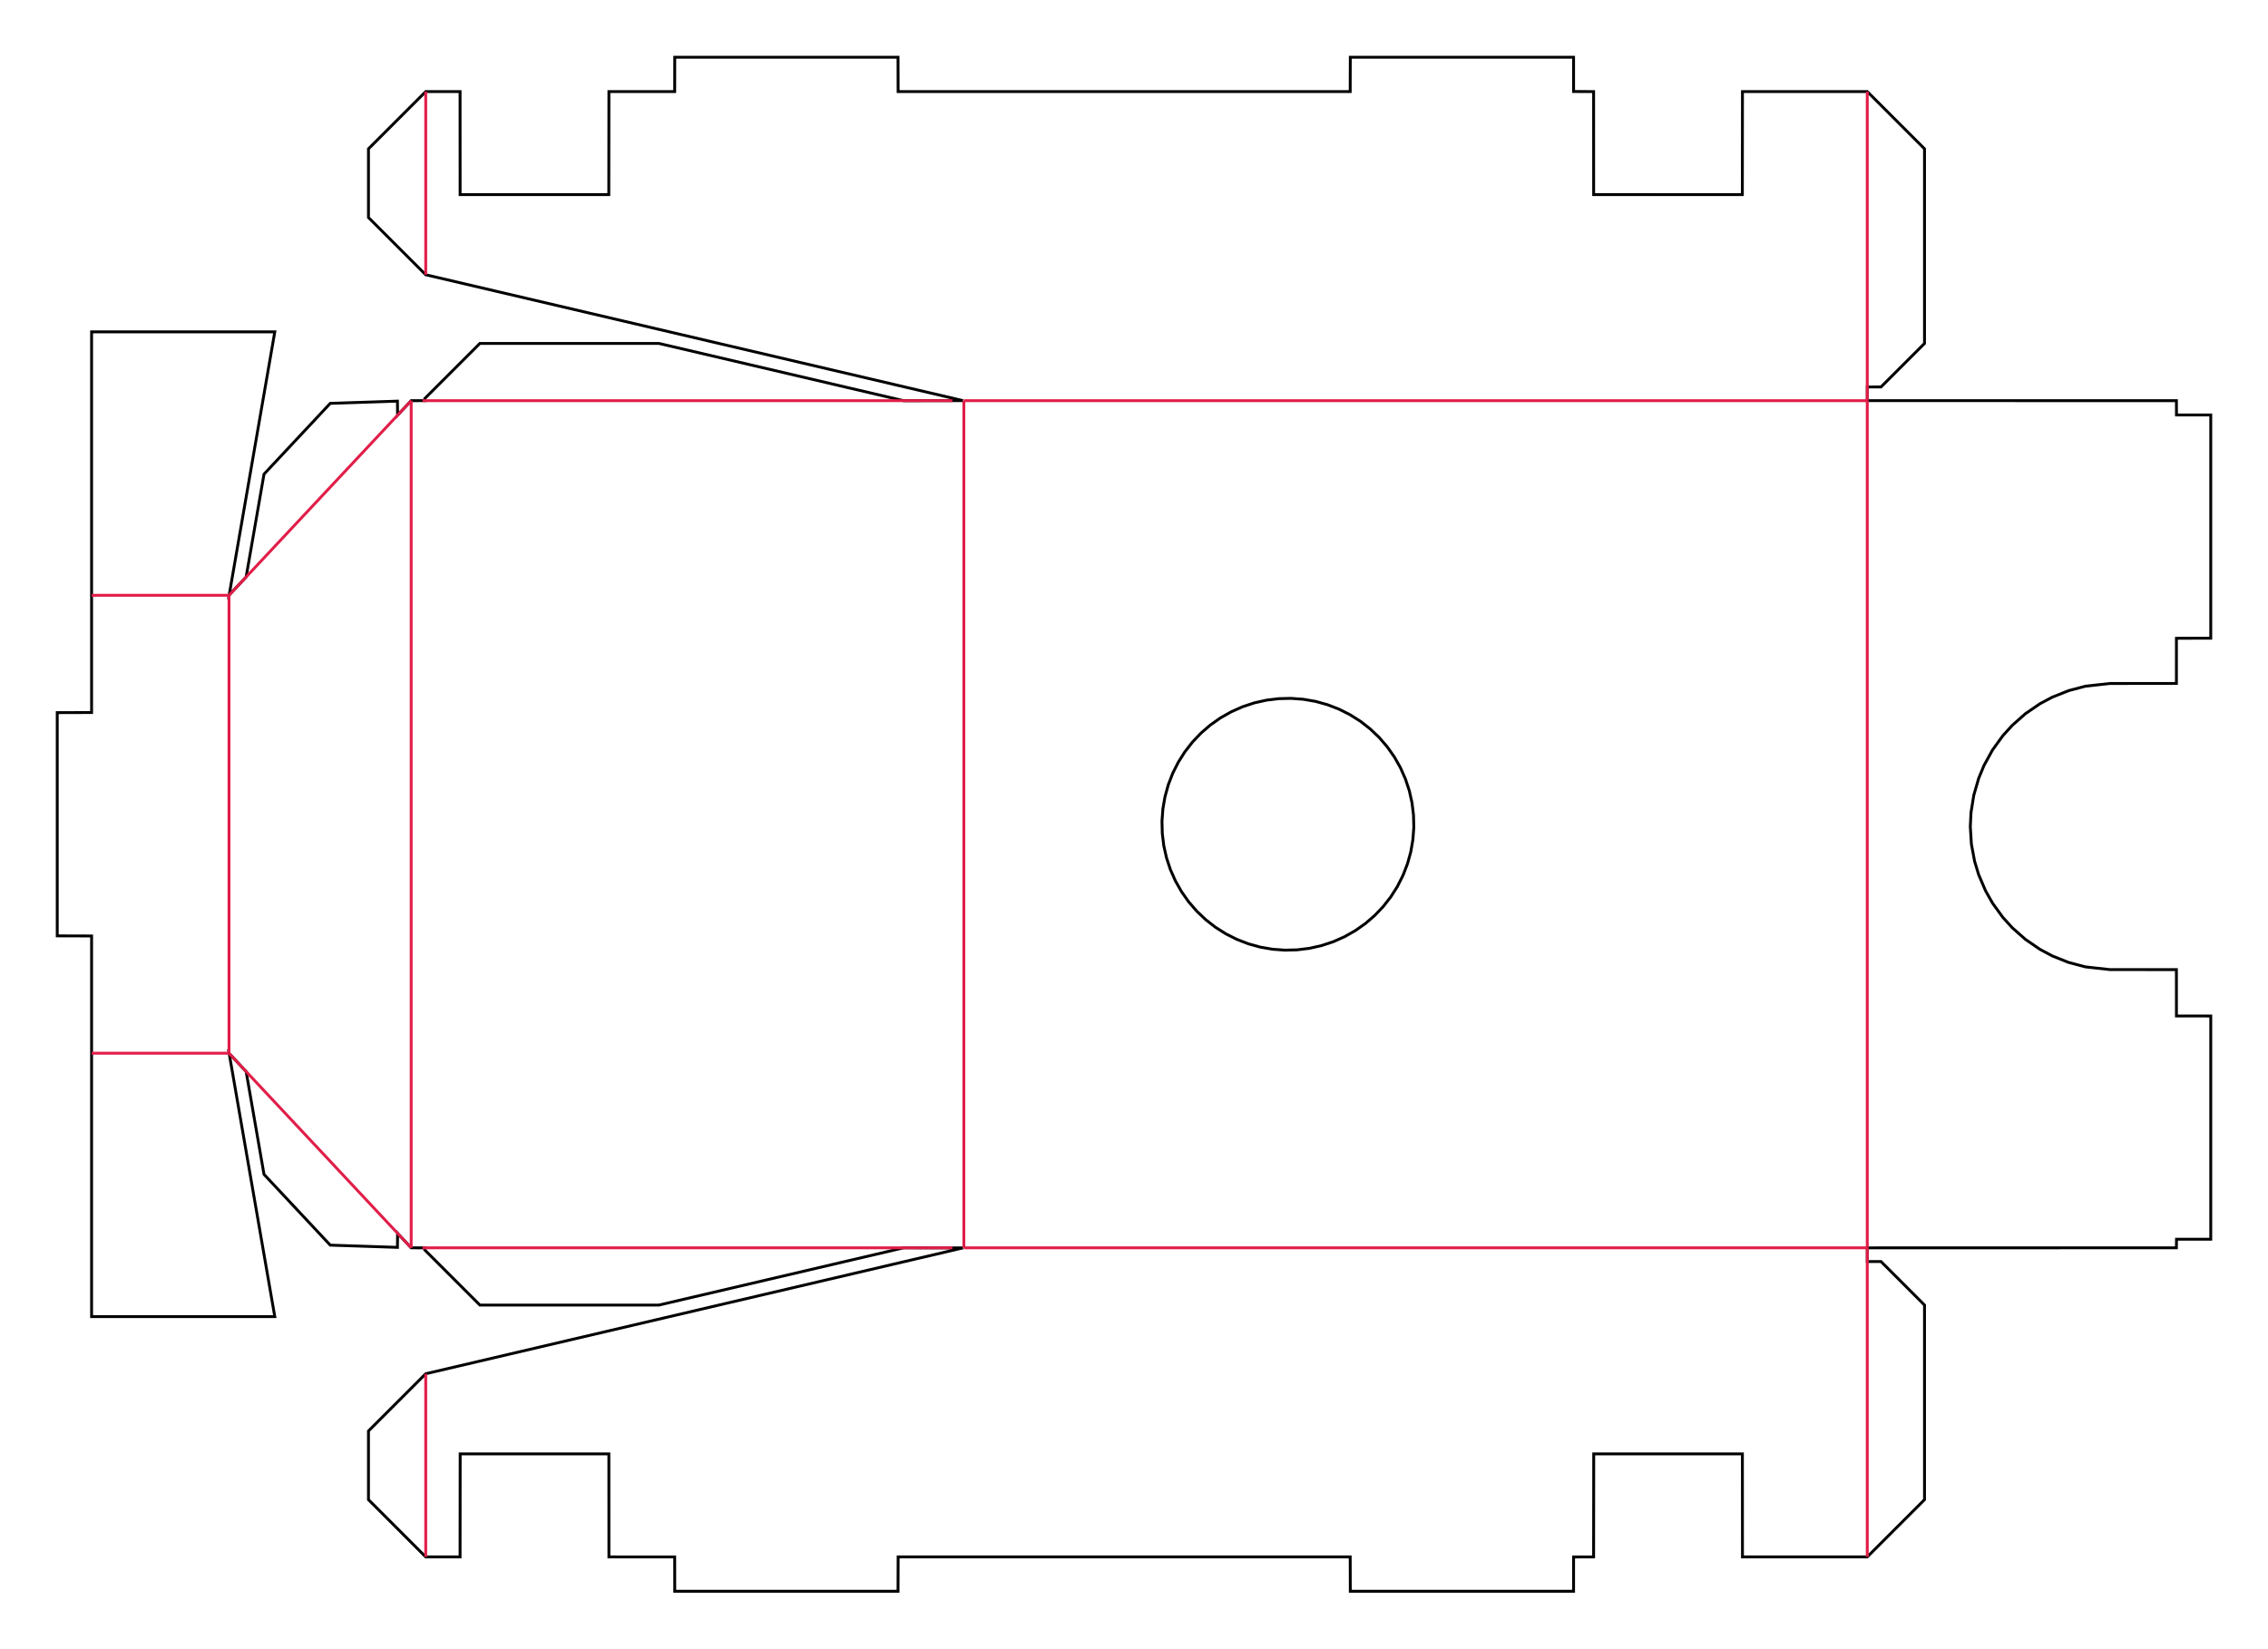
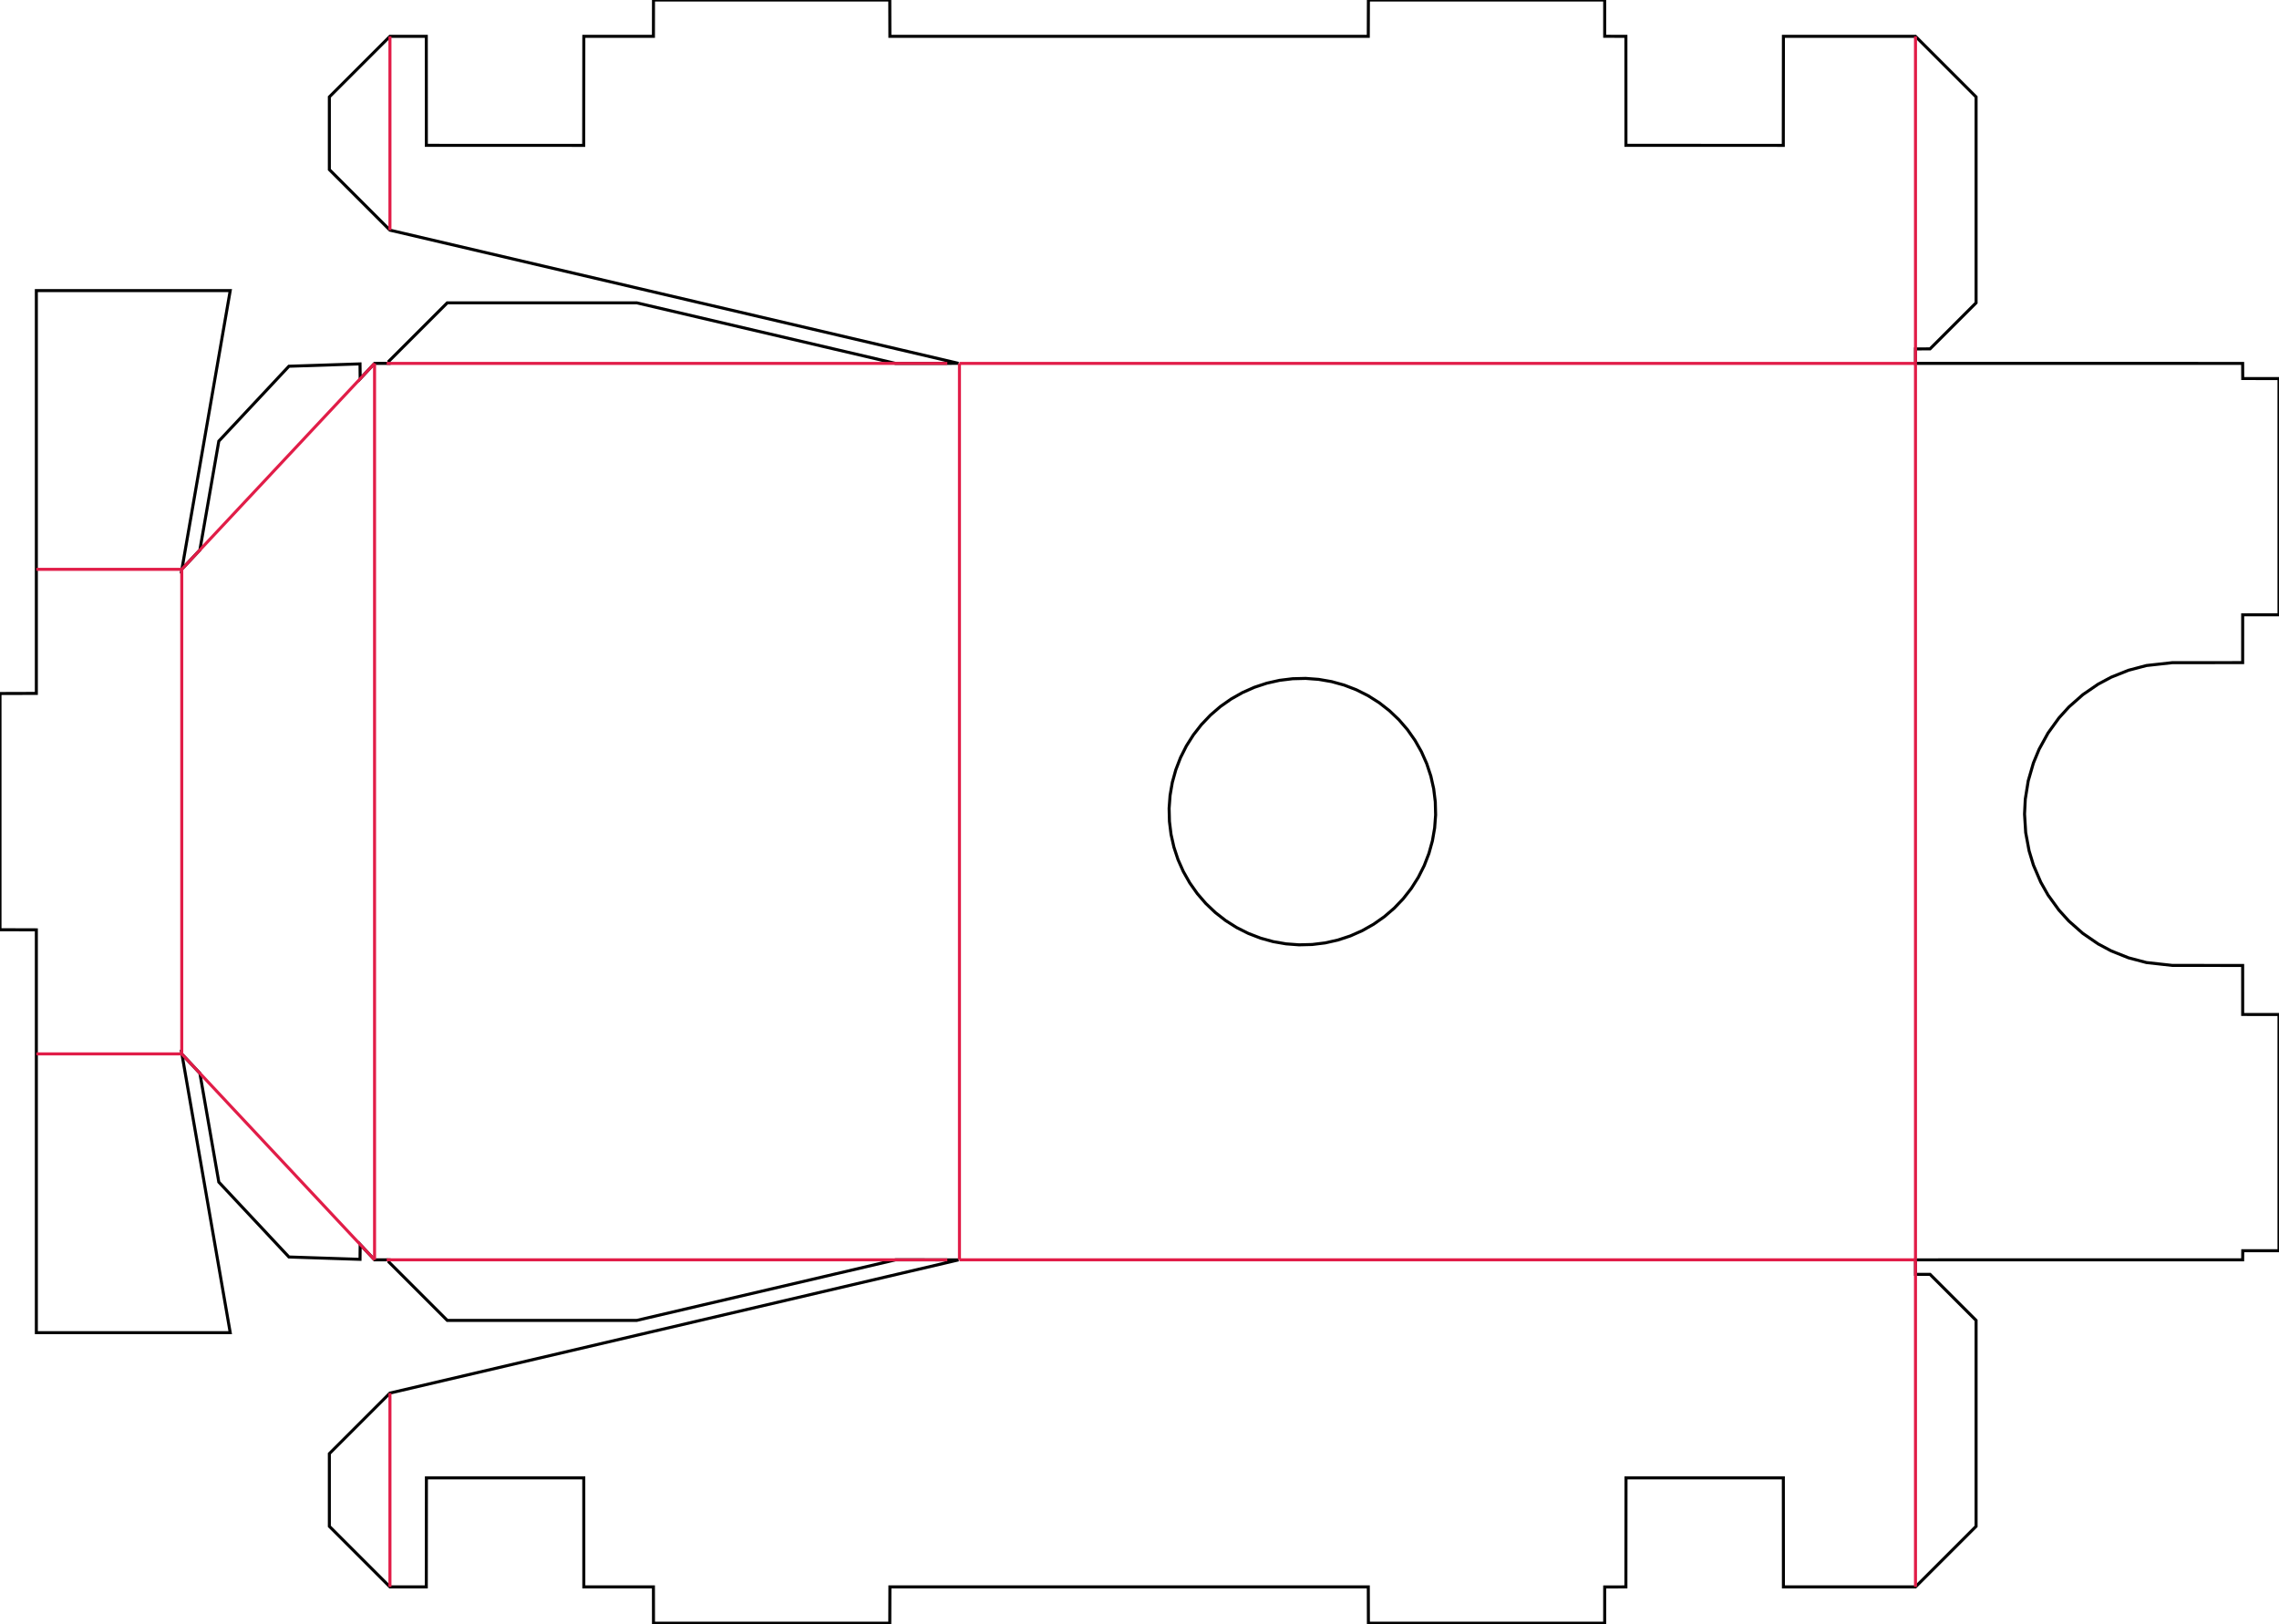
- <svg xmlns="http://www.w3.org/2000/svg" width="198.08mm" height="144.00mm" viewBox="0 0 198.08 144.00">
+ <svg xmlns="http://www.w3.org/2000/svg" width="188.08mm" height="134.00mm" viewBox="0 0 188.08 134.00">
  <g id="decoupe" fill="none" stroke="#000000" stroke-width="0.25">
-     <path d="M5.000,62.250 L5.000,81.750 L8.000,81.759 L8.000,115.012 L24.000,115.012 L20.015,92.021 L21.496,93.600 L23.058,102.584 L28.844,108.766 L34.711,108.960 L34.725,107.734 L35.911,109.000 L37.107,109.003 L37.095,109.184 L41.911,114.000 L57.552,114.000 L78.914,109.000 L84.104,109.006 L37.181,120.000 L32.181,125.000 L32.181,131.000 L37.181,136.000 L40.181,136.000 L40.191,127.000 L53.177,127.002 L53.181,136.000 L58.926,136.001 L58.931,139.000 L78.431,139.000 L78.441,136.000 L117.922,136.000 L117.931,139.000 L137.431,139.000 L137.432,136.005 L139.181,136.000 L139.191,127.000 L152.175,127.001 L152.181,136.000 L163.081,136.000 L168.081,131.000 L168.081,114.000 L164.281,110.200 L163.084,110.197 L163.084,109.003 L190.081,109.000 L190.089,108.250 L193.081,108.250 L193.081,88.750 L190.083,88.746 L190.081,84.700 L184.274,84.696 L182.142,84.460 L180.660,84.069 L179.237,83.500 L178.155,82.922 L176.891,82.054 L175.742,81.039 L174.918,80.130 L174.020,78.888 L173.416,77.820 L172.812,76.411 L172.456,75.237 L172.175,73.730 L172.081,72.200 L172.141,70.975 L172.385,69.461 L172.812,67.989 L173.281,66.855 L174.020,65.513 L174.918,64.270 L175.742,63.361 L176.891,62.346 L178.155,61.478 L179.237,60.900 L180.660,60.331 L182.142,59.940 L184.274,59.704 L190.081,59.700 L190.083,55.754 L193.081,55.750 L193.081,36.250 L190.087,36.249 L190.081,35.000 L163.084,34.997 L163.084,33.803 L164.281,33.800 L168.081,30.000 L168.081,13.000 L163.081,8.000 L152.181,8.000 L152.171,17.000 L139.185,16.998 L139.181,8.000 L137.432,7.995 L137.431,5.000 L117.931,5.000 L117.921,8.000 L78.440,8.000 L78.431,5.000 L58.931,5.000 L58.926,7.999 L53.181,8.000 L53.171,17.000 L40.186,16.999 L40.181,8.000 L37.181,8.000 L32.181,13.000 L32.181,19.000 L37.181,24.000 L84.103,34.995 L78.914,35.000 L57.552,30.000 L41.911,30.000 L37.095,34.816 L37.107,34.997 L35.911,35.000 L34.725,36.266 L34.711,35.040 L28.844,35.234 L23.058,41.416 L21.496,50.400 L20.015,51.979 L24.000,28.988 L8.000,28.988 L8.000,62.241 L5.000,62.250 Z" />
-     <path d="M123.398,73.346 L123.214,74.410 L122.926,75.450 L122.537,76.458 L122.052,77.422 L121.475,78.334 L120.810,79.185 L120.066,79.967 L119.249,80.672 L118.366,81.293 L117.427,81.825 L116.440,82.263 L115.415,82.601 L114.362,82.838 L113.290,82.970 L112.211,82.997 L111.135,82.917 L110.071,82.733 L109.031,82.445 L108.024,82.056 L107.059,81.571 L106.147,80.993 L105.296,80.329 L104.514,79.585 L103.809,78.768 L103.188,77.885 L102.656,76.946 L102.218,75.959 L101.880,74.934 L101.643,73.881 L101.511,72.809 L101.484,71.730 L101.564,70.654 L101.748,69.590 L102.036,68.550 L102.425,67.542 L102.910,66.578 L103.488,65.666 L104.152,64.815 L104.896,64.033 L105.713,63.328 L106.596,62.707 L107.535,62.175 L108.522,61.737 L109.547,61.398 L110.600,61.162 L111.672,61.030 L112.751,61.003 L113.827,61.083 L114.891,61.267 L115.931,61.555 L116.939,61.944 L117.903,62.429 L118.815,63.006 L119.666,63.671 L120.448,64.415 L121.153,65.232 L121.774,66.115 L122.306,67.054 L122.744,68.041 L123.083,69.066 L123.319,70.119 L123.451,71.191 L123.478,72.270 L123.398,73.346 Z" />
+     <path d="M0.000,57.250 L0.000,76.750 L3.000,76.759 L3.000,110.012 L19.000,110.012 L15.015,87.021 L16.496,88.600 L18.058,97.584 L23.844,103.766 L29.711,103.960 L29.725,102.734 L30.911,104.000 L32.107,104.003 L32.095,104.184 L36.911,109.000 L52.552,109.000 L73.914,104.000 L79.104,104.006 L32.181,115.000 L27.181,120.000 L27.181,126.000 L32.181,131.000 L35.181,131.000 L35.191,122.000 L48.177,122.002 L48.181,131.000 L53.926,131.001 L53.931,134.000 L73.431,134.000 L73.441,131.000 L112.922,131.000 L112.931,134.000 L132.431,134.000 L132.432,131.005 L134.181,131.000 L134.191,122.000 L147.175,122.001 L147.181,131.000 L158.081,131.000 L163.081,126.000 L163.081,109.000 L159.281,105.200 L158.084,105.197 L158.084,104.003 L185.081,104.000 L185.089,103.250 L188.081,103.250 L188.081,83.750 L185.083,83.746 L185.081,79.700 L179.274,79.696 L177.142,79.460 L175.660,79.069 L174.237,78.500 L173.155,77.922 L171.891,77.054 L170.742,76.039 L169.918,75.130 L169.020,73.888 L168.416,72.820 L167.812,71.411 L167.456,70.237 L167.175,68.730 L167.081,67.200 L167.141,65.975 L167.385,64.461 L167.812,62.989 L168.281,61.855 L169.020,60.513 L169.918,59.270 L170.742,58.361 L171.891,57.346 L173.155,56.478 L174.237,55.900 L175.660,55.331 L177.142,54.940 L179.274,54.704 L185.081,54.700 L185.083,50.754 L188.081,50.750 L188.081,31.250 L185.087,31.249 L185.081,30.000 L158.084,29.997 L158.084,28.803 L159.281,28.800 L163.081,25.000 L163.081,8.000 L158.081,3.000 L147.181,3.000 L147.171,12.000 L134.185,11.998 L134.181,3.000 L132.432,2.995 L132.431,0.000 L112.931,0.000 L112.921,3.000 L73.440,3.000 L73.431,0.000 L53.931,0.000 L53.926,2.999 L48.181,3.000 L48.171,12.000 L35.186,11.999 L35.181,3.000 L32.181,3.000 L27.181,8.000 L27.181,14.000 L32.181,19.000 L79.103,29.995 L73.914,30.000 L52.552,25.000 L36.911,25.000 L32.095,29.816 L32.107,29.997 L30.911,30.000 L29.725,31.266 L29.711,30.040 L23.844,30.234 L18.058,36.416 L16.496,45.400 L15.015,46.979 L19.000,23.988 L3.000,23.988 L3.000,57.241 L0.000,57.250 Z" />
+     <path d="M118.398,68.346 L118.214,69.410 L117.926,70.450 L117.537,71.458 L117.052,72.422 L116.475,73.334 L115.810,74.185 L115.066,74.967 L114.249,75.672 L113.366,76.293 L112.427,76.825 L111.440,77.263 L110.415,77.601 L109.362,77.838 L108.290,77.970 L107.211,77.997 L106.135,77.917 L105.071,77.733 L104.031,77.445 L103.024,77.056 L102.059,76.571 L101.147,75.993 L100.296,75.329 L99.514,74.585 L98.809,73.768 L98.188,72.885 L97.656,71.946 L97.218,70.959 L96.880,69.934 L96.643,68.881 L96.511,67.809 L96.484,66.730 L96.564,65.654 L96.748,64.590 L97.036,63.550 L97.425,62.542 L97.910,61.578 L98.488,60.666 L99.152,59.815 L99.896,59.033 L100.713,58.328 L101.596,57.707 L102.535,57.175 L103.522,56.737 L104.547,56.398 L105.600,56.162 L106.672,56.030 L107.751,56.003 L108.827,56.083 L109.891,56.267 L110.931,56.555 L111.939,56.944 L112.903,57.429 L113.815,58.006 L114.666,58.671 L115.448,59.415 L116.153,60.232 L116.774,61.115 L117.306,62.054 L117.744,63.041 L118.083,64.066 L118.319,65.119 L118.451,66.191 L118.478,67.270 L118.398,68.346 Z" />
  </g>
  <g id="plis" fill="none" stroke="#E11D48" stroke-width="0.25">
-     <line x1="84.181" y1="35.000" x2="84.181" y2="109.000" />
-     <line x1="35.911" y1="35.000" x2="35.911" y2="109.000" />
-     <line x1="20.000" y1="52.000" x2="20.000" y2="92.000" />
-     <line x1="163.081" y1="35.000" x2="163.081" y2="109.000" />
-     <line x1="84.181" y1="109.000" x2="163.081" y2="109.000" />
-     <line x1="84.181" y1="35.000" x2="163.081" y2="35.000" />
-     <line x1="8.000" y1="92.000" x2="20.000" y2="92.000" />
-     <line x1="8.000" y1="52.000" x2="20.000" y2="52.000" />
-     <line x1="36.911" y1="109.000" x2="83.181" y2="109.000" />
-     <line x1="20.000" y1="92.000" x2="35.911" y2="109.000" />
-     <line x1="37.181" y1="120.000" x2="37.181" y2="136.000" />
-     <line x1="163.081" y1="109.000" x2="163.081" y2="136.000" />
-     <line x1="36.911" y1="35.000" x2="83.181" y2="35.000" />
-     <line x1="20.000" y1="52.000" x2="35.911" y2="35.000" />
-     <line x1="37.181" y1="24.000" x2="37.181" y2="8.000" />
-     <line x1="163.081" y1="35.000" x2="163.081" y2="8.000" />
+     <line x1="79.181" y1="30.000" x2="79.181" y2="104.000" />
+     <line x1="30.911" y1="30.000" x2="30.911" y2="104.000" />
+     <line x1="15.000" y1="47.000" x2="15.000" y2="87.000" />
+     <line x1="158.081" y1="30.000" x2="158.081" y2="104.000" />
+     <line x1="79.181" y1="104.000" x2="158.081" y2="104.000" />
+     <line x1="79.181" y1="30.000" x2="158.081" y2="30.000" />
+     <line x1="3.000" y1="87.000" x2="15.000" y2="87.000" />
+     <line x1="3.000" y1="47.000" x2="15.000" y2="47.000" />
+     <line x1="31.911" y1="104.000" x2="78.181" y2="104.000" />
+     <line x1="15.000" y1="87.000" x2="30.911" y2="104.000" />
+     <line x1="32.181" y1="115.000" x2="32.181" y2="131.000" />
+     <line x1="158.081" y1="104.000" x2="158.081" y2="131.000" />
+     <line x1="31.911" y1="30.000" x2="78.181" y2="30.000" />
+     <line x1="15.000" y1="47.000" x2="30.911" y2="30.000" />
+     <line x1="32.181" y1="19.000" x2="32.181" y2="3.000" />
+     <line x1="158.081" y1="30.000" x2="158.081" y2="3.000" />
  </g>
</svg>
